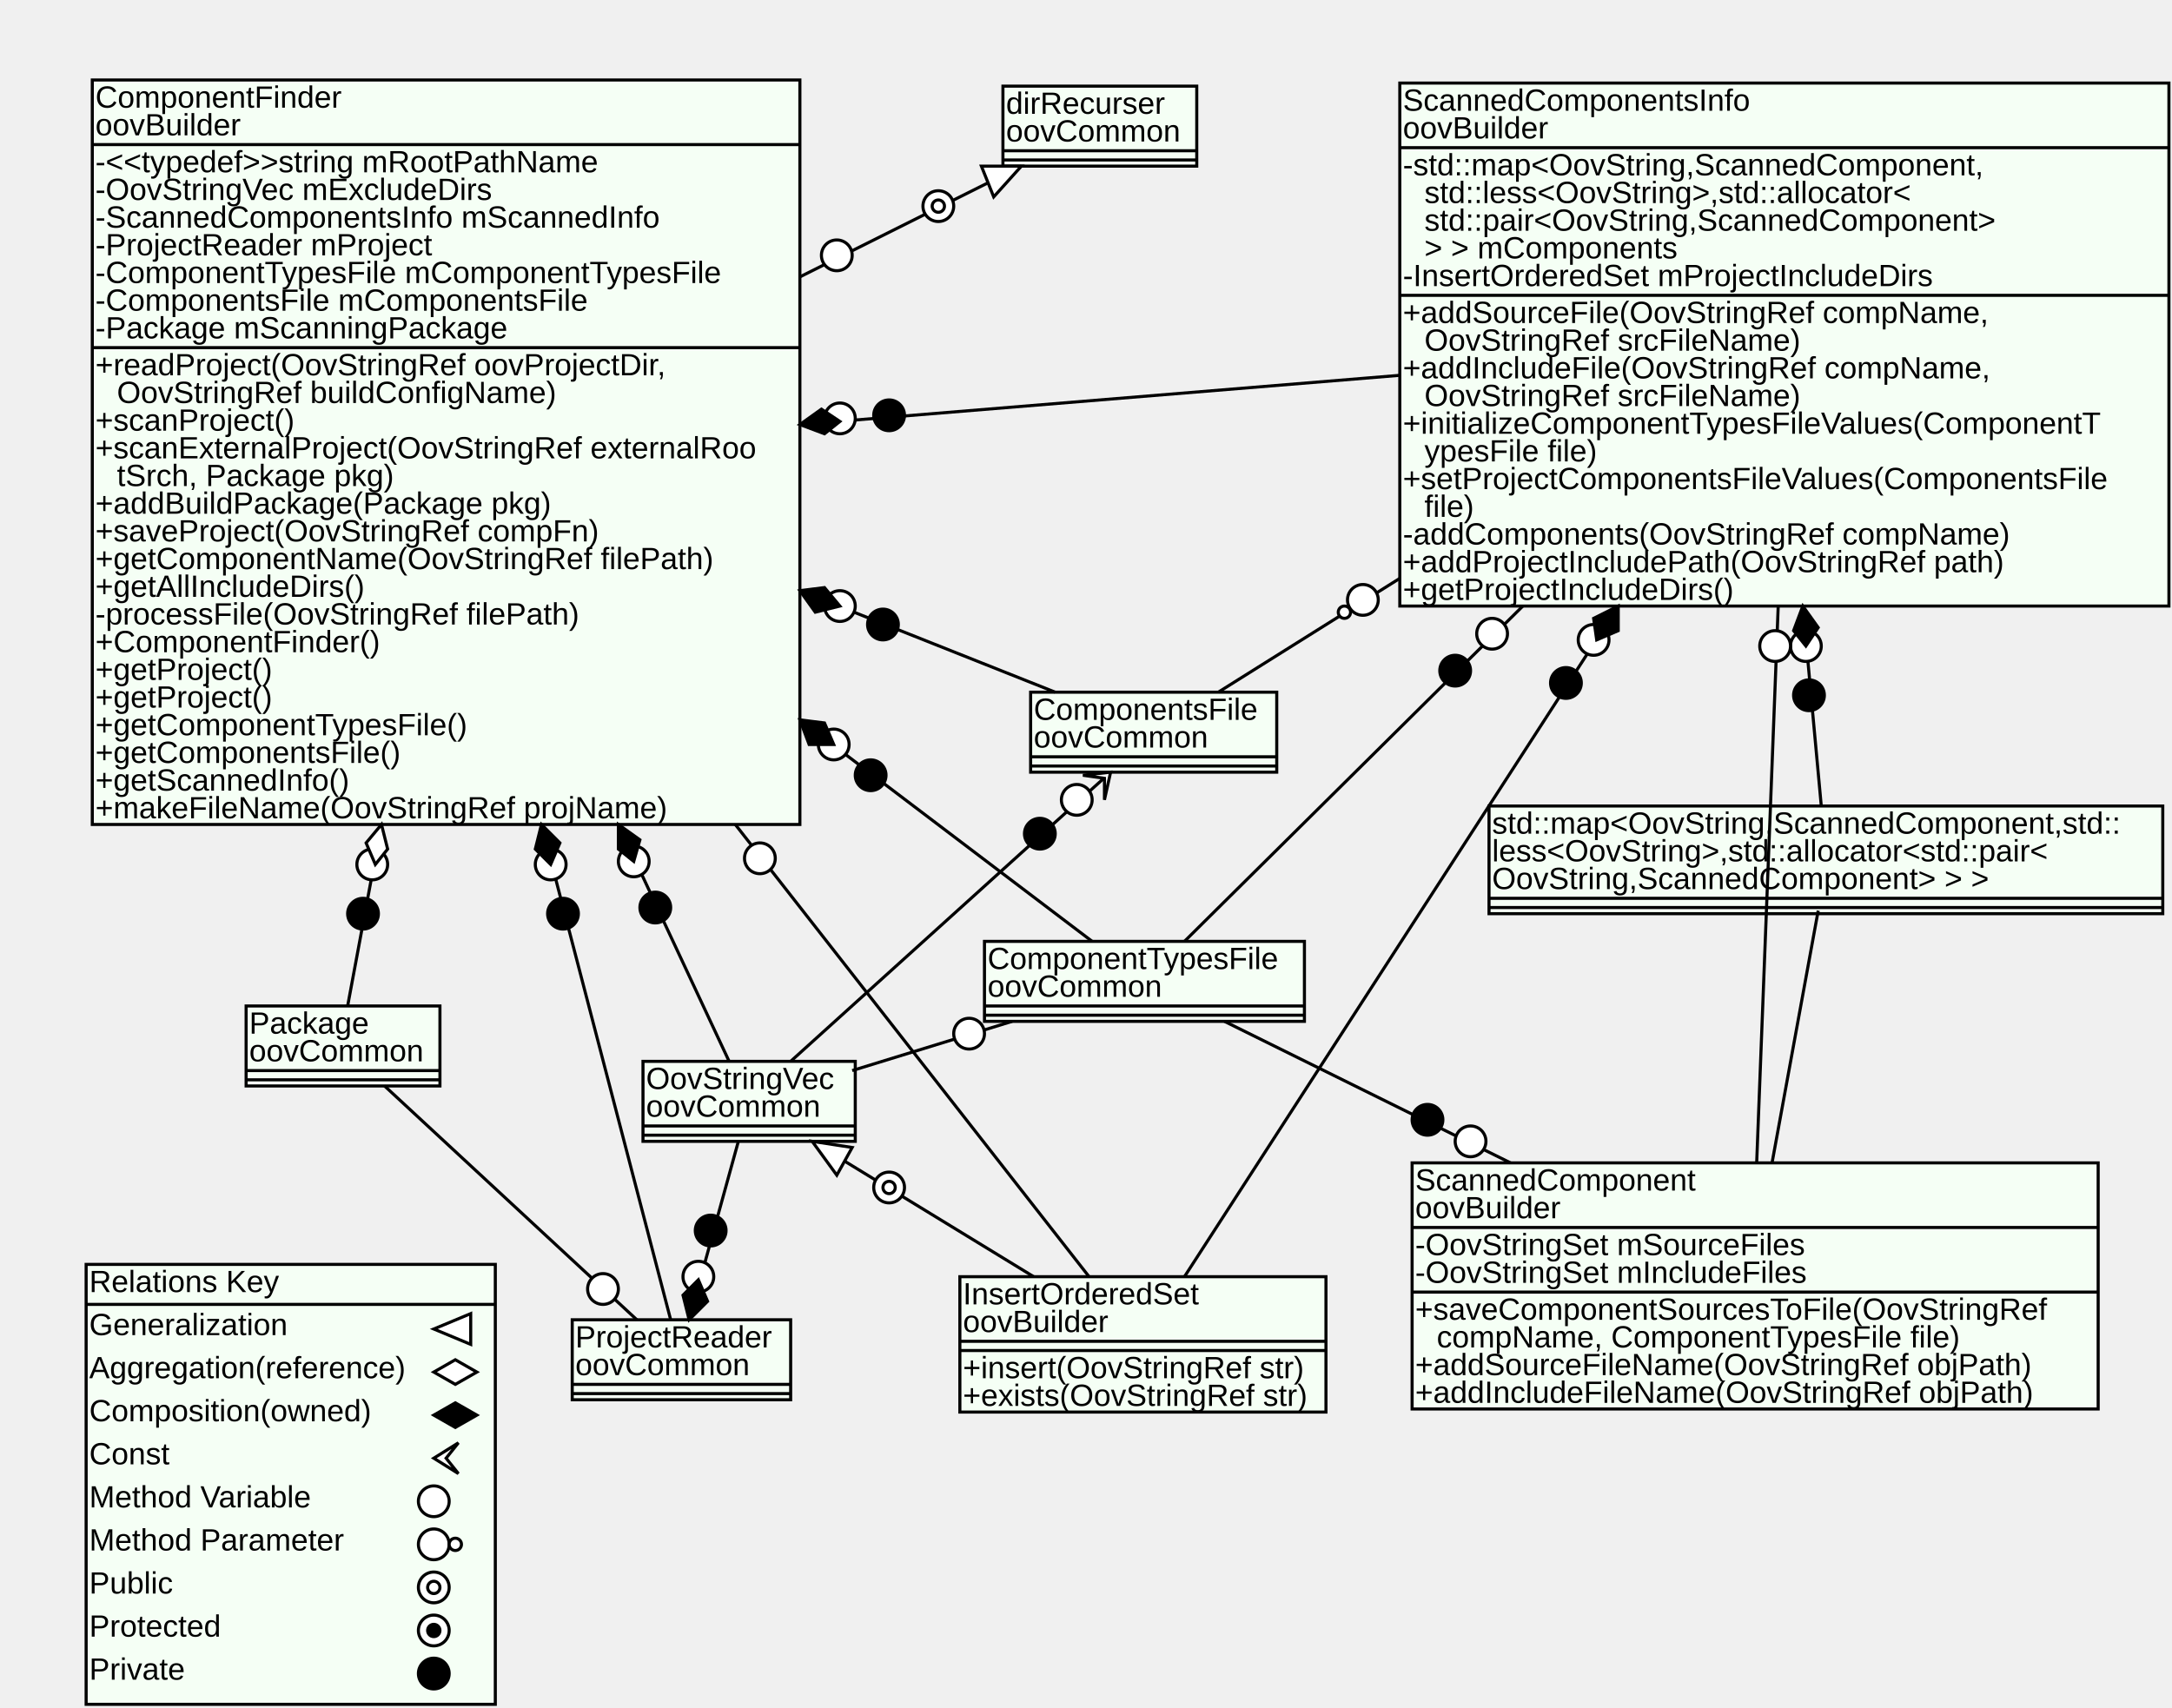
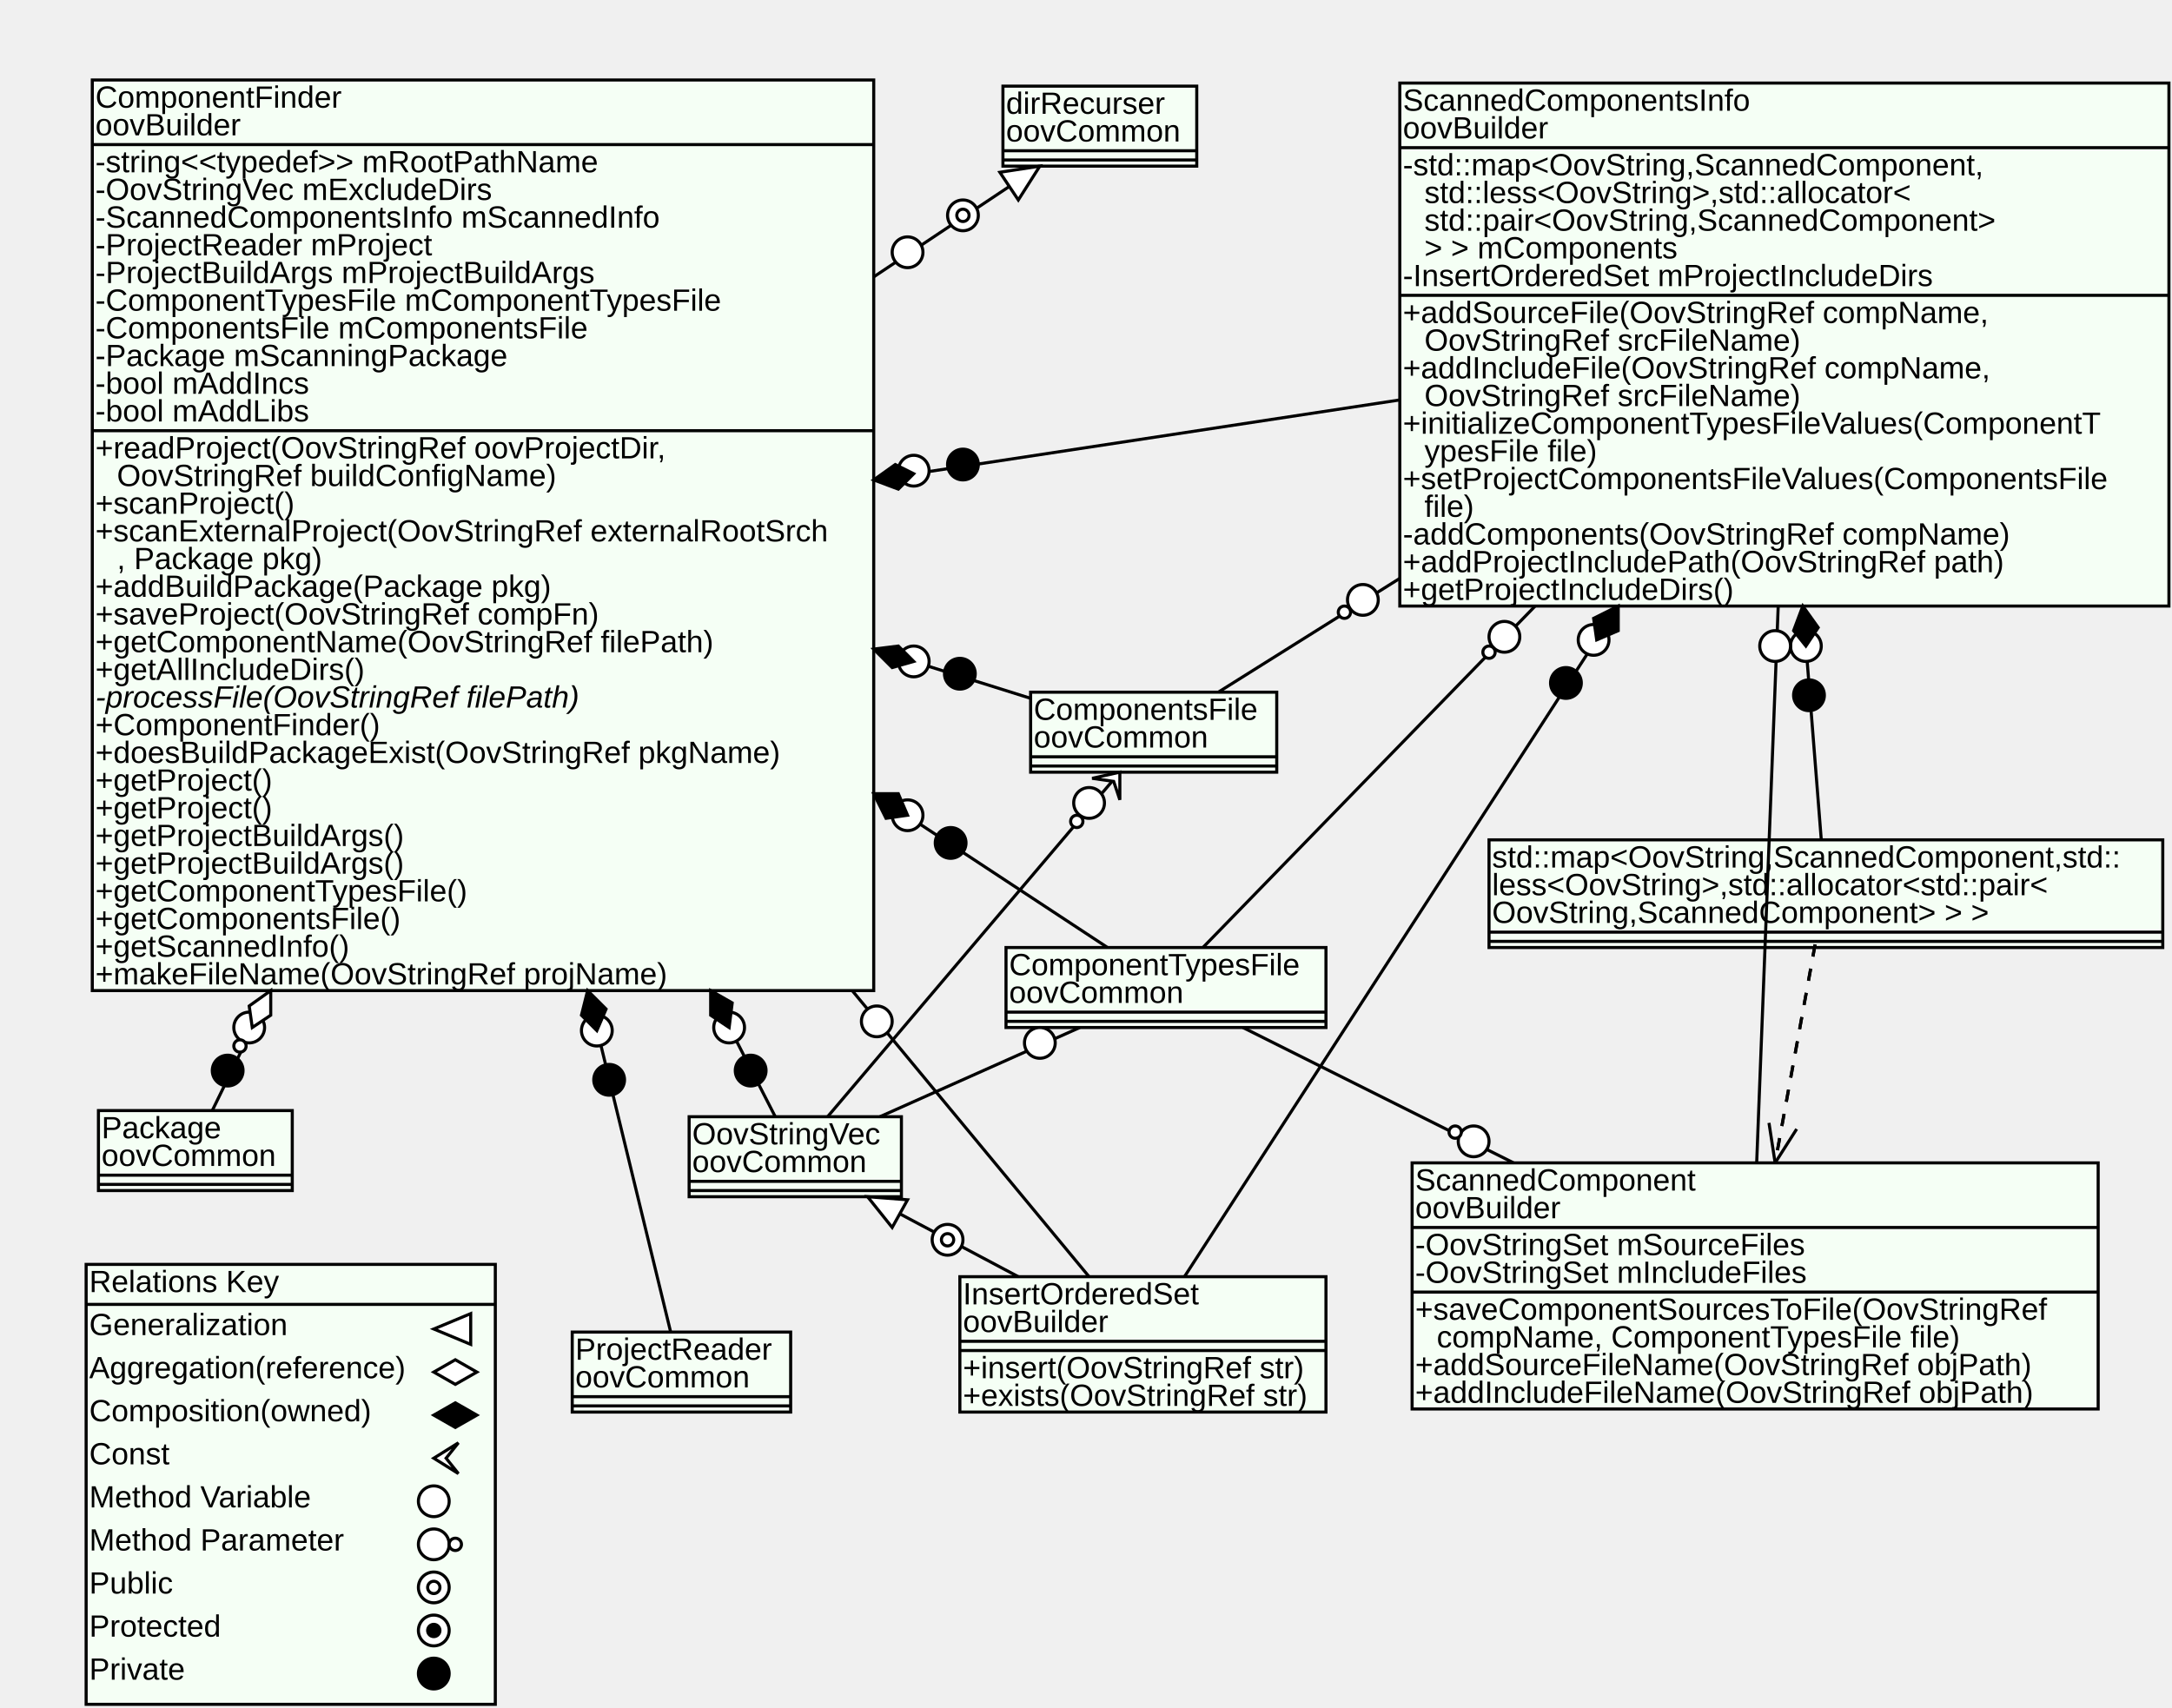
<svg xmlns="http://www.w3.org/2000/svg" version="1.1" font-family="Arial, Helvetica, sans-serif" font-size="10" width="706" height="555">
  <g fill="#f5fff5" stroke="#000000" style="stroke-width:1">
    <rect x="28" y="411" width="133" height="143" />
    <line x1="28" y1="424" x2="161" y2="424" />
    <polygon points="141,432 153,437 153,427 141,432 " style="fill:#ffffff" />
    <polygon points="141,446 148,450 155,446 148,442 141,446 " style="fill:#ffffff" />
    <polygon points="141,460 148,464 155,460 148,456 141,460 " style="fill:#000000" />
    <polygon points="141,474 149,479 145,474 149,469 141,474 " style="fill:#ffffff" />
    <circle cx="141" cy="488" r="5" style="fill:#ffffff" />
    <circle cx="141" cy="502" r="5" style="fill:#ffffff" />
    <circle cx="148" cy="502" r="2" style="fill:#ffffff" />
    <circle cx="141" cy="516" r="5" style="fill:#ffffff" />
    <circle cx="141" cy="516" r="2" style="fill:#ffffff" />
    <circle cx="141" cy="530" r="5" style="fill:#ffffff" />
    <circle cx="141" cy="530" r="2" style="fill:#000000" />
    <circle cx="141" cy="544" r="5" style="fill:#000000" />
    <circle cx="141" cy="544" r="2" style="fill:#000000" />
  </g>
  <g stroke="none">
    <text x="29" y="420">Relations Key</text>
    <text x="29" y="434">Generalization</text>
    <text x="29" y="448">Aggregation(reference)</text>
    <text x="29" y="462">Composition(owned)</text>
    <text x="29" y="476">Const</text>
    <text x="29" y="490">Method Variable</text>
    <text x="29" y="504">Method Parameter</text>
    <text x="29" y="518">Public</text>
    <text x="29" y="532">Protected</text>
    <text x="29" y="546">Private</text>
  </g>
  <g fill="#f5fff5" stroke="#000000" style="stroke-width:1">
-     <rect x="30" y="26" width="230" height="242" />
-     <line x1="30" y1="47" x2="260" y2="47" />
-     <line x1="30" y1="113" x2="260" y2="113" />
+     <rect x="30" y="26" width="254" height="296" />
+     <line x1="30" y1="47" x2="284" y2="47" />
+     <line x1="30" y1="140" x2="284" y2="140" />
  </g>
  <g stroke="none">
    <text x="31" y="35">ComponentFinder</text>
    <text x="31" y="44">oovBuilder</text>
-     <text x="31" y="56">-&lt;&lt;typedef&gt;&gt;string mRootPathName</text>
+     <text x="31" y="56">-string&lt;&lt;typedef&gt;&gt; mRootPathName</text>
    <text x="31" y="65">-OovStringVec mExcludeDirs</text>
    <text x="31" y="74">-ScannedComponentsInfo mScannedInfo</text>
    <text x="31" y="83">-ProjectReader mProject</text>
-     <text x="31" y="92">-ComponentTypesFile mComponentTypesFile</text>
-     <text x="31" y="101">-ComponentsFile mComponentsFile</text>
-     <text x="31" y="110">-Package mScanningPackage</text>
-     <text x="31" y="122">+readProject(OovStringRef oovProjectDir,</text>
-     <text x="38" y="131"> OovStringRef buildConfigName)</text>
-     <text x="31" y="140">+scanProject()</text>
-     <text x="31" y="149">+scanExternalProject(OovStringRef externalRoo</text>
-     <text x="38" y="158">tSrch, Package pkg)</text>
-     <text x="31" y="167">+addBuildPackage(Package pkg)</text>
-     <text x="31" y="176">+saveProject(OovStringRef compFn)</text>
-     <text x="31" y="185">+getComponentName(OovStringRef filePath)</text>
-     <text x="31" y="194">+getAllIncludeDirs()</text>
-     <text x="31" y="203">-processFile(OovStringRef filePath)</text>
-     <text x="31" y="212">+ComponentFinder()</text>
-     <text x="31" y="221">+getProject()</text>
-     <text x="31" y="230">+getProject()</text>
-     <text x="31" y="239">+getComponentTypesFile()</text>
-     <text x="31" y="248">+getComponentsFile()</text>
-     <text x="31" y="257">+getScannedInfo()</text>
-     <text x="31" y="266">+makeFileName(OovStringRef projName)</text>
-   </g>
-   <g fill="#f5fff5" stroke="#000000" style="stroke-width:1">
-     <rect x="209" y="345" width="69" height="26" />
-     <line x1="209" y1="366" x2="278" y2="366" />
-     <line x1="209" y1="369" x2="278" y2="369" />
-   </g>
-   <g stroke="none">
-     <text x="210" y="354">OovStringVec</text>
-     <text x="210" y="363">oovCommon</text>
-   </g>
+     <text x="31" y="92">-ProjectBuildArgs mProjectBuildArgs</text>
+     <text x="31" y="101">-ComponentTypesFile mComponentTypesFile</text>
+     <text x="31" y="110">-ComponentsFile mComponentsFile</text>
+     <text x="31" y="119">-Package mScanningPackage</text>
+     <text x="31" y="128">-bool mAddIncs</text>
+     <text x="31" y="137">-bool mAddLibs</text>
+     <text x="31" y="149">+readProject(OovStringRef oovProjectDir, </text>
+     <text x="38" y="158">OovStringRef buildConfigName)</text>
+     <text x="31" y="167">+scanProject()</text>
+     <text x="31" y="176">+scanExternalProject(OovStringRef externalRootSrch</text>
+     <text x="38" y="185">, Package pkg)</text>
+     <text x="31" y="194">+addBuildPackage(Package pkg)</text>
+     <text x="31" y="203">+saveProject(OovStringRef compFn)</text>
+     <text x="31" y="212">+getComponentName(OovStringRef filePath)</text>
+     <text x="31" y="221">+getAllIncludeDirs()</text>
+     <text x="31" y="239">+ComponentFinder()</text>
+     <text x="31" y="248">+doesBuildPackageExist(OovStringRef pkgName)</text>
+     <text x="31" y="257">+getProject()</text>
+     <text x="31" y="266">+getProject()</text>
+     <text x="31" y="275">+getProjectBuildArgs()</text>
+     <text x="31" y="284">+getProjectBuildArgs()</text>
+     <text x="31" y="293">+getComponentTypesFile()</text>
+     <text x="31" y="302">+getComponentsFile()</text>
+     <text x="31" y="311">+getScannedInfo()</text>
+     <text x="31" y="320">+makeFileName(OovStringRef projName)</text>
+   </g>
+   <g stroke="none" font-style="italic">
+     <text x="31" y="230">-processFile(OovStringRef filePath)</text>
+   </g>
+   <g fill="#f5fff5" stroke="#000000" style="stroke-width:1">
+     <rect x="224" y="363" width="69" height="26" />
+     <line x1="224" y1="384" x2="293" y2="384" />
+     <line x1="224" y1="387" x2="293" y2="387" />
+   </g>
+   <g stroke="none">
+     <text x="225" y="372">OovStringVec</text>
+     <text x="225" y="381">oovCommon</text>
+   </g>
+   <g stroke="none" font-style="italic">
+ </g>
  <g fill="#f5fff5" stroke="#000000" style="stroke-width:1">
    <rect x="455" y="27" width="250" height="170" />
    <line x1="455" y1="48" x2="705" y2="48" />
    <line x1="455" y1="96" x2="705" y2="96" />
  </g>
  <g stroke="none">
    <text x="456" y="36">ScannedComponentsInfo</text>
    <text x="456" y="45">oovBuilder</text>
    <text x="456" y="57">-std::map&lt;OovString,ScannedComponent,</text>
    <text x="463" y="66">std::less&lt;OovString&gt;,std::allocator&lt;</text>
    <text x="463" y="75">std::pair&lt;OovString,ScannedComponent&gt;</text>
    <text x="463" y="84"> &gt; &gt; mComponents</text>
    <text x="456" y="93">-InsertOrderedSet mProjectIncludeDirs</text>
    <text x="456" y="105">+addSourceFile(OovStringRef compName,</text>
    <text x="463" y="114"> OovStringRef srcFileName)</text>
    <text x="456" y="123">+addIncludeFile(OovStringRef compName,</text>
    <text x="463" y="132"> OovStringRef srcFileName)</text>
    <text x="456" y="141">+initializeComponentTypesFileValues(ComponentT</text>
    <text x="463" y="150">ypesFile file)</text>
    <text x="456" y="159">+setProjectComponentsFileValues(ComponentsFile</text>
    <text x="463" y="168"> file)</text>
    <text x="456" y="177">-addComponents(OovStringRef compName)</text>
    <text x="456" y="186">+addProjectIncludePath(OovStringRef path)</text>
    <text x="456" y="195">+getProjectIncludeDirs()</text>
  </g>
-   <g fill="#f5fff5" stroke="#000000" style="stroke-width:1">
-     <rect x="186" y="429" width="71" height="26" />
-     <line x1="186" y1="450" x2="257" y2="450" />
-     <line x1="186" y1="453" x2="257" y2="453" />
-   </g>
-   <g stroke="none">
-     <text x="187" y="438">ProjectReader</text>
-     <text x="187" y="447">oovCommon</text>
-   </g>
-   <g fill="#f5fff5" stroke="#000000" style="stroke-width:1">
-     <rect x="320" y="306" width="104" height="26" />
-     <line x1="320" y1="327" x2="424" y2="327" />
-     <line x1="320" y1="330" x2="424" y2="330" />
-   </g>
-   <g stroke="none">
-     <text x="321" y="315">ComponentTypesFile</text>
-     <text x="321" y="324">oovCommon</text>
-   </g>
+   <g stroke="none" font-style="italic">
+ </g>
+   <g fill="#f5fff5" stroke="#000000" style="stroke-width:1">
+     <rect x="186" y="433" width="71" height="26" />
+     <line x1="186" y1="454" x2="257" y2="454" />
+     <line x1="186" y1="457" x2="257" y2="457" />
+   </g>
+   <g stroke="none">
+     <text x="187" y="442">ProjectReader</text>
+     <text x="187" y="451">oovCommon</text>
+   </g>
+   <g stroke="none" font-style="italic">
+ </g>
+   <g fill="#f5fff5" stroke="#000000" style="stroke-width:1">
+     <rect x="327" y="308" width="104" height="26" />
+     <line x1="327" y1="329" x2="431" y2="329" />
+     <line x1="327" y1="332" x2="431" y2="332" />
+   </g>
+   <g stroke="none">
+     <text x="328" y="317">ComponentTypesFile</text>
+     <text x="328" y="326">oovCommon</text>
+   </g>
+   <g stroke="none" font-style="italic">
+ </g>
  <g fill="#f5fff5" stroke="#000000" style="stroke-width:1">
    <rect x="335" y="225" width="80" height="26" />
    <line x1="335" y1="246" x2="415" y2="246" />
    <line x1="335" y1="249" x2="415" y2="249" />
  </g>
  <g stroke="none">
    <text x="336" y="234">ComponentsFile</text>
    <text x="336" y="243">oovCommon</text>
  </g>
-   <g fill="#f5fff5" stroke="#000000" style="stroke-width:1">
-     <rect x="80" y="327" width="63" height="26" />
-     <line x1="80" y1="348" x2="143" y2="348" />
-     <line x1="80" y1="351" x2="143" y2="351" />
-   </g>
-   <g stroke="none">
-     <text x="81" y="336">Package</text>
-     <text x="81" y="345">oovCommon</text>
-   </g>
+   <g stroke="none" font-style="italic">
+ </g>
+   <g fill="#f5fff5" stroke="#000000" style="stroke-width:1">
+     <rect x="32" y="361" width="63" height="26" />
+     <line x1="32" y1="382" x2="95" y2="382" />
+     <line x1="32" y1="385" x2="95" y2="385" />
+   </g>
+   <g stroke="none">
+     <text x="33" y="370">Package</text>
+     <text x="33" y="379">oovCommon</text>
+   </g>
+   <g stroke="none" font-style="italic">
+ </g>
  <g fill="#f5fff5" stroke="#000000" style="stroke-width:1">
    <rect x="326" y="28" width="63" height="26" />
    <line x1="326" y1="49" x2="389" y2="49" />
    <line x1="326" y1="52" x2="389" y2="52" />
  </g>
  <g stroke="none">
    <text x="327" y="37">dirRecurser</text>
    <text x="327" y="46">oovCommon</text>
  </g>
-   <g fill="#f5fff5" stroke="#000000" style="stroke-width:1">
-     <rect x="484" y="262" width="219" height="35" />
-     <line x1="484" y1="292" x2="703" y2="292" />
-     <line x1="484" y1="295" x2="703" y2="295" />
-   </g>
-   <g stroke="none">
-     <text x="485" y="271">std::map&lt;OovString,ScannedComponent,std::</text>
-     <text x="485" y="280">  less&lt;OovString&gt;,std::allocator&lt;std::pair&lt;</text>
-     <text x="485" y="289">  OovString,ScannedComponent&gt; &gt; &gt;</text>
-   </g>
+   <g stroke="none" font-style="italic">
+ </g>
+   <g fill="#f5fff5" stroke="#000000" style="stroke-width:1">
+     <rect x="484" y="273" width="219" height="35" />
+     <line x1="484" y1="303" x2="703" y2="303" />
+     <line x1="484" y1="306" x2="703" y2="306" />
+   </g>
+   <g stroke="none">
+     <text x="485" y="282">std::map&lt;OovString,ScannedComponent,std::</text>
+     <text x="485" y="291">  less&lt;OovString&gt;,std::allocator&lt;std::pair&lt;</text>
+     <text x="485" y="300">  OovString,ScannedComponent&gt; &gt; &gt;</text>
+   </g>
+   <g stroke="none" font-style="italic">
+ </g>
  <g fill="#f5fff5" stroke="#000000" style="stroke-width:1">
    <rect x="312" y="415" width="119" height="44" />
    <line x1="312" y1="436" x2="431" y2="436" />
    <line x1="312" y1="439" x2="431" y2="439" />
  </g>
  <g stroke="none">
    <text x="313" y="424">InsertOrderedSet</text>
    <text x="313" y="433">oovBuilder</text>
    <text x="313" y="448">+insert(OovStringRef str)</text>
    <text x="313" y="457">+exists(OovStringRef str)</text>
  </g>
+   <g stroke="none" font-style="italic">
+ </g>
  <g fill="#f5fff5" stroke="#000000" style="stroke-width:1">
    <rect x="459" y="378" width="223" height="80" />
    <line x1="459" y1="399" x2="682" y2="399" />
    <line x1="459" y1="420" x2="682" y2="420" />
  </g>
  <g stroke="none">
    <text x="460" y="387">ScannedComponent</text>
    <text x="460" y="396">oovBuilder</text>
    <text x="460" y="408">-OovStringSet mSourceFiles</text>
    <text x="460" y="417">-OovStringSet mIncludeFiles</text>
    <text x="460" y="429">+saveComponentSourcesToFile(OovStringRef </text>
    <text x="467" y="438">compName, ComponentTypesFile file)</text>
    <text x="460" y="447">+addSourceFileName(OovStringRef objPath)</text>
    <text x="460" y="456">+addIncludeFileName(OovStringRef objPath)</text>
  </g>
+   <g stroke="none" font-style="italic">
+ </g>
  <g fill="#f5f5ff" stroke="#000000" style="stroke-width:1">
-     <line x1="201" y1="268" x2="237" y2="345" />
-     <circle cx="206" cy="280" r="5" style="fill:#ffffff" />
-     <circle cx="213" cy="295" r="5" style="fill:#000000" />
-     <circle cx="213" cy="295" r="2" style="fill:#000000" />
-     <polygon points="201,268 201,276 206,280 208,273 201,268 " style="fill:#000000" />
-     <line x1="260" y1="138" x2="455" y2="122" />
-     <circle cx="273" cy="136" r="5" style="fill:#ffffff" />
-     <circle cx="289" cy="135" r="5" style="fill:#000000" />
-     <circle cx="289" cy="135" r="2" style="fill:#000000" />
-     <polygon points="260,138 268,141 273,137 267,133 260,138 " style="fill:#000000" />
-     <line x1="176" y1="268" x2="218" y2="429" />
-     <circle cx="179" cy="281" r="5" style="fill:#ffffff" />
-     <circle cx="183" cy="297" r="5" style="fill:#000000" />
-     <circle cx="183" cy="297" r="2" style="fill:#000000" />
-     <polygon points="176,268 174,276 179,281 182,274 176,268 " style="fill:#000000" />
-     <line x1="260" y1="234" x2="355" y2="306" />
-     <circle cx="271" cy="242" r="5" style="fill:#ffffff" />
-     <circle cx="283" cy="252" r="5" style="fill:#000000" />
-     <circle cx="283" cy="252" r="2" style="fill:#000000" />
-     <polygon points="260,234 263,242 271,242 268,235 260,234 " style="fill:#000000" />
-     <line x1="260" y1="192" x2="343" y2="225" />
-     <circle cx="273" cy="197" r="5" style="fill:#ffffff" />
-     <circle cx="287" cy="203" r="5" style="fill:#000000" />
-     <circle cx="287" cy="203" r="2" style="fill:#000000" />
-     <polygon points="260,192 265,199 273,197 268,191 260,192 " style="fill:#000000" />
-     <line x1="124" y1="268" x2="113" y2="327" />
-     <circle cx="121" cy="281" r="5" style="fill:#ffffff" />
-     <circle cx="118" cy="297" r="5" style="fill:#000000" />
-     <circle cx="118" cy="297" r="2" style="fill:#000000" />
-     <polygon points="124,268 119,274 122,281 126,276 124,268 " style="fill:#ffffff" />
-     <line x1="260" y1="90" x2="332" y2="54" />
-     <circle cx="272" cy="83" r="5" style="fill:#ffffff" />
-     <circle cx="305" cy="67" r="5" style="fill:#ffffff" />
-     <circle cx="305" cy="67" r="2" style="fill:#ffffff" />
-     <polygon points="332,54 319,54 323,64 332,54 " style="fill:#ffffff" />
-     <line x1="239" y1="268" x2="354" y2="415" />
-     <circle cx="247" cy="279" r="5" style="fill:#ffffff" />
-     <line x1="240" y1="371" x2="224" y2="429" />
-     <circle cx="227" cy="415" r="5" style="fill:#ffffff" />
-     <circle cx="231" cy="400" r="5" style="fill:#000000" />
-     <circle cx="231" cy="400" r="2" style="fill:#000000" />
-     <polygon points="224,429 230,423 227,416 222,421 224,429 " style="fill:#000000" />
-     <line x1="277" y1="348" x2="329" y2="332" />
-     <circle cx="315" cy="336" r="5" style="fill:#ffffff" />
-     <line x1="257" y1="345" x2="361" y2="251" />
-     <polygon points="361,251 352,252 359,253 359,260 361,251 " style="fill:#ffffff" />
-     <circle cx="350" cy="260" r="5" style="fill:#ffffff" />
-     <circle cx="338" cy="271" r="5" style="fill:#000000" />
-     <circle cx="338" cy="271" r="2" style="fill:#000000" />
-     <line x1="264" y1="371" x2="336" y2="415" />
-     <circle cx="289" cy="386" r="5" style="fill:#ffffff" />
-     <circle cx="289" cy="386" r="2" style="fill:#ffffff" />
-     <polygon points="264,371 272,382 277,373 264,371 " style="fill:#ffffff" />
-     <line x1="495" y1="197" x2="385" y2="306" />
-     <circle cx="485" cy="206" r="5" style="fill:#ffffff" />
-     <circle cx="473" cy="218" r="5" style="fill:#000000" />
-     <circle cx="473" cy="218" r="2" style="fill:#000000" />
+     <line x1="231" y1="322" x2="252" y2="363" />
+     <circle cx="237" cy="334" r="5" style="fill:#ffffff" />
+     <circle cx="244" cy="348" r="5" style="fill:#000000" />
+     <circle cx="244" cy="348" r="2" style="fill:#000000" />
+     <polygon points="231,322 231,330 237,334 238,326 231,322 " style="fill:#000000" />
+     <line x1="284" y1="156" x2="455" y2="130" />
+     <circle cx="297" cy="153" r="5" style="fill:#ffffff" />
+     <circle cx="313" cy="151" r="5" style="fill:#000000" />
+     <circle cx="313" cy="151" r="2" style="fill:#000000" />
+     <polygon points="284,156 292,159 297,154 291,151 284,156 " style="fill:#000000" />
+     <line x1="191" y1="322" x2="218" y2="433" />
+     <circle cx="194" cy="335" r="5" style="fill:#ffffff" />
+     <circle cx="198" cy="351" r="5" style="fill:#000000" />
+     <circle cx="198" cy="351" r="2" style="fill:#000000" />
+     <polygon points="191,322 189,330 194,335 197,328 191,322 " style="fill:#000000" />
+     <line x1="284" y1="258" x2="360" y2="308" />
+     <circle cx="295" cy="265" r="5" style="fill:#ffffff" />
+     <circle cx="309" cy="274" r="5" style="fill:#000000" />
+     <circle cx="309" cy="274" r="2" style="fill:#000000" />
+     <polygon points="284,258 288,266 295,265 292,258 284,258 " style="fill:#000000" />
+     <line x1="284" y1="211" x2="335" y2="227" />
+     <circle cx="297" cy="215" r="5" style="fill:#ffffff" />
+     <circle cx="312" cy="219" r="5" style="fill:#000000" />
+     <circle cx="312" cy="219" r="2" style="fill:#000000" />
+     <polygon points="284,211 290,217 297,215 292,210 284,211 " style="fill:#000000" />
+     <line x1="88" y1="322" x2="69" y2="361" />
+     <circle cx="81" cy="334" r="5" style="fill:#ffffff" />
+     <circle cx="78" cy="340" r="2" style="fill:#ffffff" />
+     <circle cx="74" cy="348" r="5" style="fill:#000000" />
+     <circle cx="74" cy="348" r="2" style="fill:#000000" />
+     <polygon points="88,322 81,327 82,334 88,330 88,322 " style="fill:#ffffff" />
+     <line x1="284" y1="90" x2="338" y2="54" />
+     <circle cx="295" cy="82" r="5" style="fill:#ffffff" />
+     <circle cx="313" cy="70" r="5" style="fill:#ffffff" />
+     <circle cx="313" cy="70" r="2" style="fill:#ffffff" />
+     <polygon points="338,54 325,56 331,65 338,54 " style="fill:#ffffff" />
+     <line x1="277" y1="322" x2="354" y2="415" />
+     <circle cx="285" cy="332" r="5" style="fill:#ffffff" />
+     <line x1="286" y1="363" x2="351" y2="334" />
+     <circle cx="338" cy="339" r="5" style="fill:#ffffff" />
+     <line x1="269" y1="363" x2="364" y2="251" />
+     <polygon points="364,251 355,253 362,254 364,260 364,251 " style="fill:#ffffff" />
+     <circle cx="354" cy="261" r="5" style="fill:#ffffff" />
+     <circle cx="350" cy="267" r="2" style="fill:#ffffff" />
+     <line x1="282" y1="389" x2="331" y2="415" />
+     <circle cx="308" cy="403" r="5" style="fill:#ffffff" />
+     <circle cx="308" cy="403" r="2" style="fill:#ffffff" />
+     <polygon points="282,389 290,399 295,390 282,389 " style="fill:#ffffff" />
+     <line x1="499" y1="197" x2="391" y2="308" />
+     <circle cx="489" cy="207" r="5" style="fill:#ffffff" />
+     <circle cx="484" cy="212" r="2" style="fill:#ffffff" />
    <line x1="455" y1="188" x2="396" y2="225" />
    <circle cx="443" cy="195" r="5" style="fill:#ffffff" />
    <circle cx="437" cy="199" r="2" style="fill:#ffffff" />
-     <line x1="586" y1="197" x2="592" y2="262" />
+     <line x1="586" y1="197" x2="592" y2="273" />
    <circle cx="587" cy="210" r="5" style="fill:#ffffff" />
    <circle cx="588" cy="226" r="5" style="fill:#000000" />
    <circle cx="588" cy="226" r="2" style="fill:#000000" />
    <polygon points="586,197 583,205 587,210 591,204 586,197 " style="fill:#000000" />
    <line x1="526" y1="197" x2="385" y2="415" />
    <circle cx="518" cy="208" r="5" style="fill:#ffffff" />
    <circle cx="509" cy="222" r="5" style="fill:#000000" />
    <circle cx="509" cy="222" r="2" style="fill:#000000" />
    <polygon points="526,197 518,201 519,208 526,205 526,197 " style="fill:#000000" />
    <line x1="578" y1="197" x2="571" y2="378" />
    <circle cx="577" cy="210" r="5" style="fill:#ffffff" />
-     <line x1="207" y1="429" x2="125" y2="353" />
-     <circle cx="196" cy="419" r="5" style="fill:#ffffff" />
-     <line x1="398" y1="332" x2="491" y2="378" />
-     <circle cx="478" cy="371" r="5" style="fill:#ffffff" />
-     <circle cx="464" cy="364" r="5" style="fill:#000000" />
-     <circle cx="464" cy="364" r="2" style="fill:#000000" />
-     <line x1="591" y1="296" x2="576" y2="378" />
+     <line x1="404" y1="334" x2="492" y2="378" />
+     <circle cx="479" cy="371" r="5" style="fill:#ffffff" />
+     <circle cx="473" cy="368" r="2" style="fill:#ffffff" />
+     <line x1="590" y1="307" x2="577" y2="378" style="stroke-dasharray: 4, 4 " />
+     <line x1="590" y1="307" x2="577" y2="378" style="stroke-dasharray: 4, 4 " />
+     <line x1="577" y1="378" x2="584" y2="367" />
+     <line x1="577" y1="378" x2="575" y2="365" />
  </g>
</svg>
